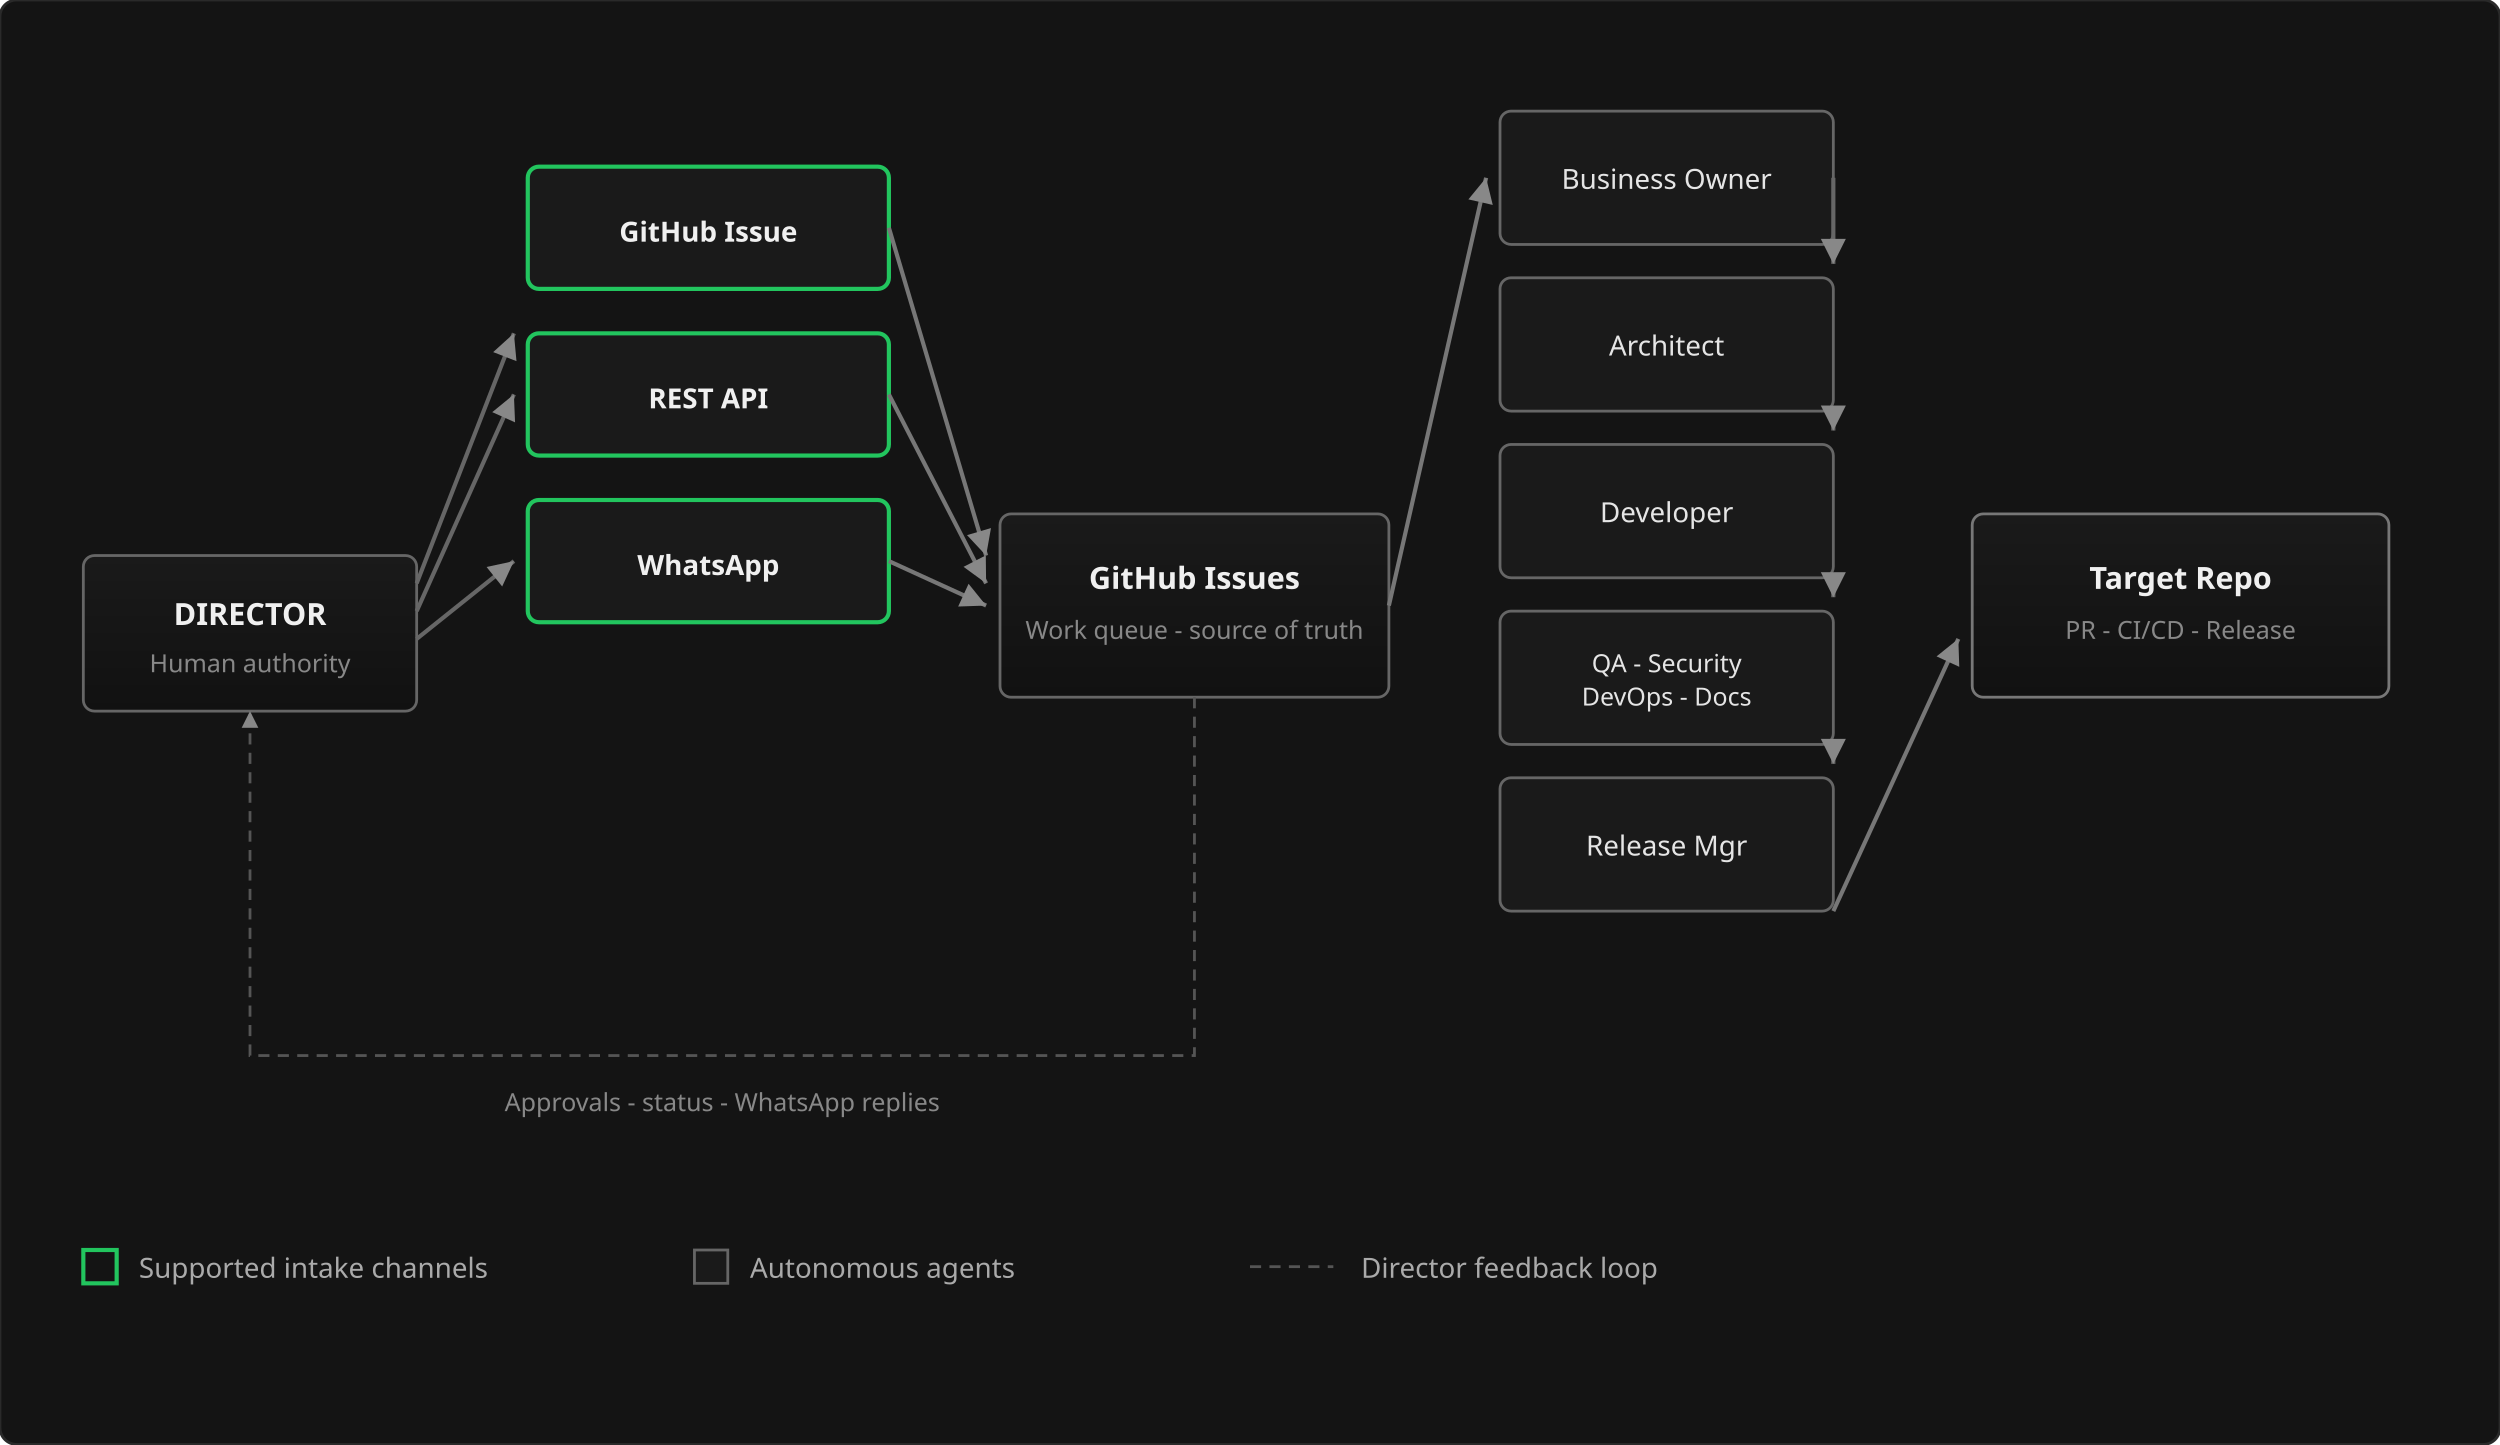
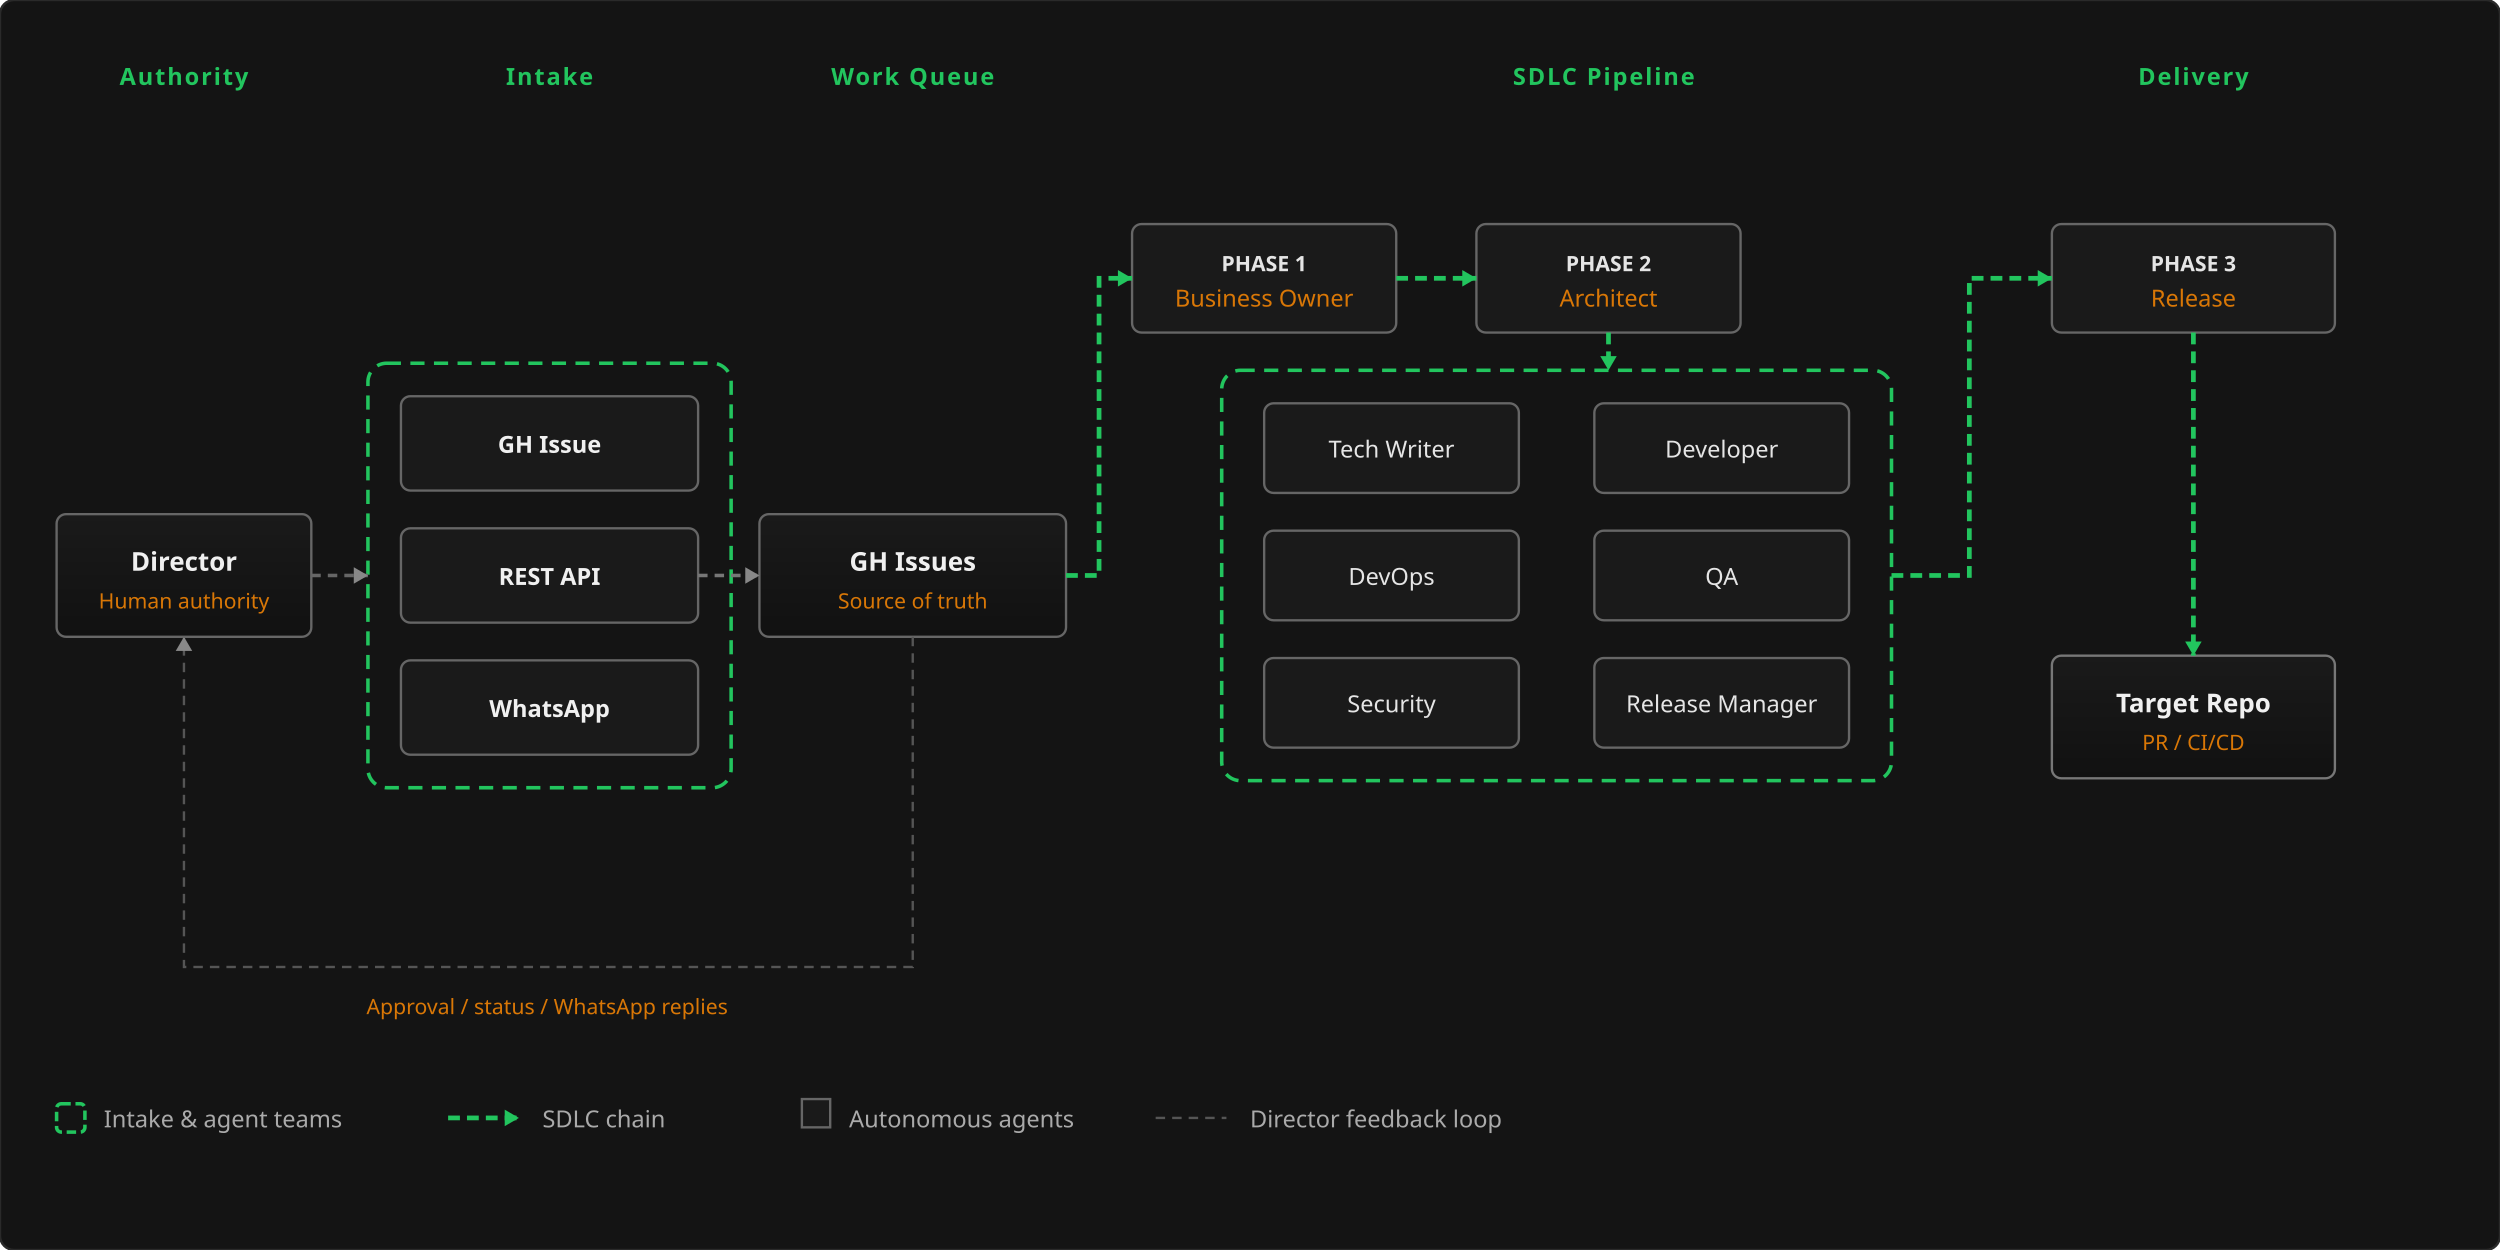
- <svg xmlns="http://www.w3.org/2000/svg" viewBox="0 0 900 520" role="img" aria-labelledby="flowTitle flowDesc">
+ <svg xmlns="http://www.w3.org/2000/svg" viewBox="0 0 1060 530" role="img" aria-labelledby="flowTitle flowDesc">
  <defs>
-     <marker id="flow-arrow" markerWidth="8" markerHeight="8" refX="6" refY="3" orient="auto">
-       <path d="M0,0 L6,3 L0,6 Z" fill="#888" />
+     <marker id="flow-arrow" markerWidth="7" markerHeight="7" refX="6" refY="3.5" orient="auto" markerUnits="userSpaceOnUse">
+       <path d="M0,0 L6,3.5 L0,7 Z" fill="#9ca3af" />
+     </marker>
+     <marker id="flow-arrow-sdlc" markerWidth="7" markerHeight="7" refX="6" refY="3.5" orient="auto" markerUnits="userSpaceOnUse">
+       <path d="M0,0 L6,3.5 L0,7 Z" fill="#22c55e" />
+     </marker>
+     <marker id="flow-arrow-intake" markerWidth="7" markerHeight="7" refX="6" refY="3.5" orient="auto" markerUnits="userSpaceOnUse">
+       <path d="M0,0 L6,3.5 L0,7 Z" fill="#888" />
    </marker>
    <linearGradient id="flow-boxGrad" x1="0" y1="0" x2="0" y2="1">
      <stop offset="0%" stop-color="#1a1a1a" />
      <stop offset="100%" stop-color="#111" />
    </linearGradient>
  </defs>
-   <rect width="900" height="520" fill="#141414" stroke="#2a2a2a" stroke-width="1" rx="6" />
-   <rect x="30" y="200" width="120" height="56" rx="4" fill="url(#flow-boxGrad)" stroke="#666" />
-   <text x="90" y="225" text-anchor="middle" fill="#f0f0f0" font-family="system-ui,sans-serif" font-size="11" font-weight="600">DIRECTOR</text>
-   <text x="90" y="242" text-anchor="middle" fill="#888" font-family="system-ui,sans-serif" font-size="9">Human authority</text>
-   <rect x="190" y="60" width="130" height="44" rx="4" fill="#1a1a1a" stroke="#22c55e" stroke-width="1.5" />
-   <text x="255" y="87" text-anchor="middle" fill="#f0f0f0" font-family="system-ui,sans-serif" font-size="10" font-weight="600">GitHub Issue</text>
-   <rect x="190" y="120" width="130" height="44" rx="4" fill="#1a1a1a" stroke="#22c55e" stroke-width="1.5" />
-   <text x="255" y="147" text-anchor="middle" fill="#f0f0f0" font-family="system-ui,sans-serif" font-size="10" font-weight="600">REST API</text>
-   <rect x="190" y="180" width="130" height="44" rx="4" fill="#1a1a1a" stroke="#22c55e" stroke-width="1.5" />
-   <text x="255" y="207" text-anchor="middle" fill="#f0f0f0" font-family="system-ui,sans-serif" font-size="10" font-weight="600">WhatsApp</text>
-   <rect x="360" y="185" width="140" height="66" rx="4" fill="url(#flow-boxGrad)" stroke="#666" />
-   <text x="430" y="212" text-anchor="middle" fill="#f0f0f0" font-family="system-ui,sans-serif" font-size="11" font-weight="600">GitHub Issues</text>
-   <text x="430" y="230" text-anchor="middle" fill="#888" font-family="system-ui,sans-serif" font-size="9">Work queue - source of truth</text>
-   <rect x="540" y="40" width="120" height="48" rx="4" fill="#1a1a1a" stroke="#666" />
-   <text x="600" y="68" text-anchor="middle" fill="#e5e5e5" font-family="system-ui,sans-serif" font-size="10">Business Owner</text>
-   <rect x="540" y="100" width="120" height="48" rx="4" fill="#1a1a1a" stroke="#666" />
-   <text x="600" y="128" text-anchor="middle" fill="#e5e5e5" font-family="system-ui,sans-serif" font-size="10">Architect</text>
-   <rect x="540" y="160" width="120" height="48" rx="4" fill="#1a1a1a" stroke="#666" />
-   <text x="600" y="188" text-anchor="middle" fill="#e5e5e5" font-family="system-ui,sans-serif" font-size="10">Developer</text>
-   <rect x="540" y="220" width="120" height="48" rx="4" fill="#1a1a1a" stroke="#666" />
-   <text x="600" y="242" text-anchor="middle" fill="#e5e5e5" font-family="system-ui,sans-serif" font-size="9">QA - Security</text>
-   <text x="600" y="254" text-anchor="middle" fill="#e5e5e5" font-family="system-ui,sans-serif" font-size="9">DevOps - Docs</text>
-   <rect x="540" y="280" width="120" height="48" rx="4" fill="#1a1a1a" stroke="#666" />
-   <text x="600" y="308" text-anchor="middle" fill="#e5e5e5" font-family="system-ui,sans-serif" font-size="10">Release Mgr</text>
-   <rect x="710" y="185" width="150" height="66" rx="4" fill="url(#flow-boxGrad)" stroke="#777" />
-   <text x="785" y="212" text-anchor="middle" fill="#f0f0f0" font-family="system-ui,sans-serif" font-size="11" font-weight="600">Target Repo</text>
-   <text x="785" y="230" text-anchor="middle" fill="#888" font-family="system-ui,sans-serif" font-size="9">PR - CI/CD - Release</text>
-   <line x1="150" y1="210" x2="185" y2="120" stroke="#666" stroke-width="1.5" marker-end="url(#flow-arrow)" />
-   <line x1="150" y1="220" x2="185" y2="142" stroke="#666" stroke-width="1.5" marker-end="url(#flow-arrow)" />
-   <line x1="150" y1="230" x2="185" y2="202" stroke="#666" stroke-width="1.5" marker-end="url(#flow-arrow)" />
-   <line x1="320" y1="82" x2="355" y2="200" stroke="#777" stroke-width="1.5" marker-end="url(#flow-arrow)" />
-   <line x1="320" y1="142" x2="355" y2="210" stroke="#777" stroke-width="1.5" marker-end="url(#flow-arrow)" />
-   <line x1="320" y1="202" x2="355" y2="218" stroke="#777" stroke-width="1.5" marker-end="url(#flow-arrow)" />
-   <line x1="500" y1="218" x2="535" y2="64" stroke="#777" stroke-width="1.5" marker-end="url(#flow-arrow)" />
-   <line x1="660" y1="64" x2="660" y2="95" stroke="#666" stroke-width="1.5" marker-end="url(#flow-arrow)" />
-   <line x1="660" y1="148" x2="660" y2="155" stroke="#666" stroke-width="1.5" marker-end="url(#flow-arrow)" />
-   <line x1="660" y1="208" x2="660" y2="215" stroke="#666" stroke-width="1.5" marker-end="url(#flow-arrow)" />
-   <line x1="660" y1="268" x2="660" y2="275" stroke="#666" stroke-width="1.5" marker-end="url(#flow-arrow)" />
-   <line x1="660" y1="328" x2="705" y2="230" stroke="#777" stroke-width="1.5" marker-end="url(#flow-arrow)" />
-   <path d="M 430 251 L 430 380 L 90 380 L 90 256" fill="none" stroke="#555" stroke-width="1" stroke-dasharray="4 3" marker-end="url(#flow-arrow)" />
-   <text x="260" y="400" text-anchor="middle" fill="#888" font-family="system-ui,sans-serif" font-size="9">Approvals - status - WhatsApp replies</text>
-   <rect x="30" y="450" width="12" height="12" fill="none" stroke="#22c55e" stroke-width="1.5" />
-   <text x="50" y="460" fill="#aaa" font-family="system-ui,sans-serif" font-size="10">Supported intake channels</text>
-   <rect x="250" y="450" width="12" height="12" fill="#1a1a1a" stroke="#666" />
-   <text x="270" y="460" fill="#aaa" font-family="system-ui,sans-serif" font-size="10">Autonomous agents</text>
-   <line x1="450" y1="456" x2="480" y2="456" stroke="#555" stroke-width="1" stroke-dasharray="4 3" />
-   <text x="490" y="460" fill="#aaa" font-family="system-ui,sans-serif" font-size="10">Director feedback loop</text>
+   <rect width="1060" height="530" fill="#141414" stroke="#2a2a2a" stroke-width="1" rx="6" />
+   <text x="78" y="36" text-anchor="middle" fill="#22c55e" font-family="system-ui,sans-serif" font-size="10" font-weight="600" letter-spacing="0.08em">Authority</text>
+   <text x="233" y="36" text-anchor="middle" fill="#22c55e" font-family="system-ui,sans-serif" font-size="10" font-weight="600" letter-spacing="0.08em">Intake</text>
+   <text x="387" y="36" text-anchor="middle" fill="#22c55e" font-family="system-ui,sans-serif" font-size="10" font-weight="600" letter-spacing="0.08em">Work Queue</text>
+   <text x="680" y="36" text-anchor="middle" fill="#22c55e" font-family="system-ui,sans-serif" font-size="10" font-weight="600" letter-spacing="0.08em">SDLC Pipeline</text>
+   <text x="930" y="36" text-anchor="middle" fill="#22c55e" font-family="system-ui,sans-serif" font-size="10" font-weight="600" letter-spacing="0.08em">Delivery</text>
+   <rect x="24" y="218" width="108" height="52" rx="4" fill="url(#flow-boxGrad)" stroke="#666" />
+   <text x="78" y="242" text-anchor="middle" fill="#f0f0f0" font-family="system-ui,sans-serif" font-size="11" font-weight="600">Director</text>
+   <text x="78" y="258" text-anchor="middle" fill="#d97706" font-family="system-ui,sans-serif" font-size="9">Human authority</text>
+   <rect x="156" y="154" width="154" height="180" rx="8" fill="none" stroke="#22c55e" stroke-width="1.5" stroke-dasharray="6 4" />
+   <rect x="170" y="168" width="126" height="40" rx="4" fill="#1a1a1a" stroke="#666" />
+   <text x="233" y="192" text-anchor="middle" fill="#f0f0f0" font-family="system-ui,sans-serif" font-size="10" font-weight="600">GH Issue</text>
+   <rect x="170" y="224" width="126" height="40" rx="4" fill="#1a1a1a" stroke="#666" />
+   <text x="233" y="248" text-anchor="middle" fill="#f0f0f0" font-family="system-ui,sans-serif" font-size="10" font-weight="600">REST API</text>
+   <rect x="170" y="280" width="126" height="40" rx="4" fill="#1a1a1a" stroke="#666" />
+   <text x="233" y="304" text-anchor="middle" fill="#f0f0f0" font-family="system-ui,sans-serif" font-size="10" font-weight="600">WhatsApp</text>
+   <rect x="322" y="218" width="130" height="52" rx="4" fill="url(#flow-boxGrad)" stroke="#666" />
+   <text x="387" y="242" text-anchor="middle" fill="#f0f0f0" font-family="system-ui,sans-serif" font-size="11" font-weight="600">GH Issues</text>
+   <text x="387" y="258" text-anchor="middle" fill="#d97706" font-family="system-ui,sans-serif" font-size="9">Source of truth</text>
+   <rect x="480" y="95" width="112" height="46" rx="4" fill="#1a1a1a" stroke="#666" />
+   <text x="536" y="115" text-anchor="middle" fill="#e5e5e5" font-family="system-ui,sans-serif" font-size="9" font-weight="600">PHASE 1</text>
+   <text x="536" y="130" text-anchor="middle" fill="#d97706" font-family="system-ui,sans-serif" font-size="10">Business Owner</text>
+   <rect x="626" y="95" width="112" height="46" rx="4" fill="#1a1a1a" stroke="#666" />
+   <text x="682" y="115" text-anchor="middle" fill="#e5e5e5" font-family="system-ui,sans-serif" font-size="9" font-weight="600">PHASE 2</text>
+   <text x="682" y="130" text-anchor="middle" fill="#d97706" font-family="system-ui,sans-serif" font-size="10">Architect</text>
+   <rect x="518" y="157" width="284" height="174" rx="8" fill="none" stroke="#22c55e" stroke-width="1.5" stroke-dasharray="6 4" />
+   <rect x="536" y="171" width="108" height="38" rx="4" fill="#1a1a1a" stroke="#666" />
+   <text x="590" y="194" text-anchor="middle" fill="#e5e5e5" font-family="system-ui,sans-serif" font-size="10">Tech Writer</text>
+   <rect x="536" y="225" width="108" height="38" rx="4" fill="#1a1a1a" stroke="#666" />
+   <text x="590" y="248" text-anchor="middle" fill="#e5e5e5" font-family="system-ui,sans-serif" font-size="10">DevOps</text>
+   <rect x="536" y="279" width="108" height="38" rx="4" fill="#1a1a1a" stroke="#666" />
+   <text x="590" y="302" text-anchor="middle" fill="#e5e5e5" font-family="system-ui,sans-serif" font-size="10">Security</text>
+   <rect x="676" y="171" width="108" height="38" rx="4" fill="#1a1a1a" stroke="#666" />
+   <text x="730" y="194" text-anchor="middle" fill="#e5e5e5" font-family="system-ui,sans-serif" font-size="10">Developer</text>
+   <rect x="676" y="225" width="108" height="38" rx="4" fill="#1a1a1a" stroke="#666" />
+   <text x="730" y="248" text-anchor="middle" fill="#e5e5e5" font-family="system-ui,sans-serif" font-size="10">QA</text>
+   <rect x="676" y="279" width="108" height="38" rx="4" fill="#1a1a1a" stroke="#666" />
+   <text x="730" y="302" text-anchor="middle" fill="#e5e5e5" font-family="system-ui,sans-serif" font-size="10">Release Manager</text>
+   <rect x="870" y="95" width="120" height="46" rx="4" fill="#1a1a1a" stroke="#666" />
+   <text x="930" y="115" text-anchor="middle" fill="#e5e5e5" font-family="system-ui,sans-serif" font-size="9" font-weight="600">PHASE 3</text>
+   <text x="930" y="130" text-anchor="middle" fill="#d97706" font-family="system-ui,sans-serif" font-size="10">Release</text>
+   <rect x="870" y="278" width="120" height="52" rx="4" fill="url(#flow-boxGrad)" stroke="#777" />
+   <text x="930" y="302" text-anchor="middle" fill="#f0f0f0" font-family="system-ui,sans-serif" font-size="11" font-weight="600">Target Repo</text>
+   <text x="930" y="318" text-anchor="middle" fill="#d97706" font-family="system-ui,sans-serif" font-size="9">PR / CI/CD</text>
+   <path d="M 132 244 L 156 244" fill="none" stroke="#666" stroke-width="1.5" stroke-dasharray="4 3" marker-end="url(#flow-arrow-intake)" />
+   <path d="M 296 244 L 322 244" fill="none" stroke="#777" stroke-width="1.5" stroke-dasharray="4 3" marker-end="url(#flow-arrow-intake)" />
+   <path d="M 452 244 L 466 244 L 466 118 L 480 118" fill="none" stroke="#22c55e" stroke-width="2" stroke-dasharray="5 3" marker-end="url(#flow-arrow-sdlc)" />
+   <line x1="592" y1="118" x2="626" y2="118" stroke="#22c55e" stroke-width="2" stroke-dasharray="5 3" marker-end="url(#flow-arrow-sdlc)" />
+   <path d="M 682 141 L 682 157" fill="none" stroke="#22c55e" stroke-width="2" stroke-dasharray="5 3" marker-end="url(#flow-arrow-sdlc)" />
+   <path d="M 802 244 L 835 244 L 835 118 L 870 118" fill="none" stroke="#22c55e" stroke-width="2" stroke-dasharray="5 3" marker-end="url(#flow-arrow-sdlc)" />
+   <path d="M 930 141 L 930 278" fill="none" stroke="#22c55e" stroke-width="2" stroke-dasharray="5 3" marker-end="url(#flow-arrow-sdlc)" />
+   <path d="M 387 270 L 387 410 L 78 410 L 78 270" fill="none" stroke="#555" stroke-width="1" stroke-dasharray="4 3" marker-end="url(#flow-arrow-intake)" />
+   <text x="232" y="430" text-anchor="middle" fill="#d97706" font-family="system-ui,sans-serif" font-size="9">Approval / status / WhatsApp replies</text>
+   <rect x="24" y="468" width="12" height="12" rx="2" fill="none" stroke="#22c55e" stroke-width="1.5" stroke-dasharray="4 2" />
+   <text x="44" y="478" fill="#aaa" font-family="system-ui,sans-serif" font-size="10">Intake &amp; agent teams</text>
+   <line x1="190" y1="474" x2="220" y2="474" stroke="#22c55e" stroke-width="2" stroke-dasharray="5 3" marker-end="url(#flow-arrow-sdlc)" />
+   <text x="230" y="478" fill="#aaa" font-family="system-ui,sans-serif" font-size="10">SDLC chain</text>
+   <rect x="340" y="466" width="12" height="12" fill="#1a1a1a" stroke="#666" />
+   <text x="360" y="478" fill="#aaa" font-family="system-ui,sans-serif" font-size="10">Autonomous agents</text>
+   <line x1="490" y1="474" x2="520" y2="474" stroke="#555" stroke-width="1" stroke-dasharray="4 3" />
+   <text x="530" y="478" fill="#aaa" font-family="system-ui,sans-serif" font-size="10">Director feedback loop</text>
</svg>
